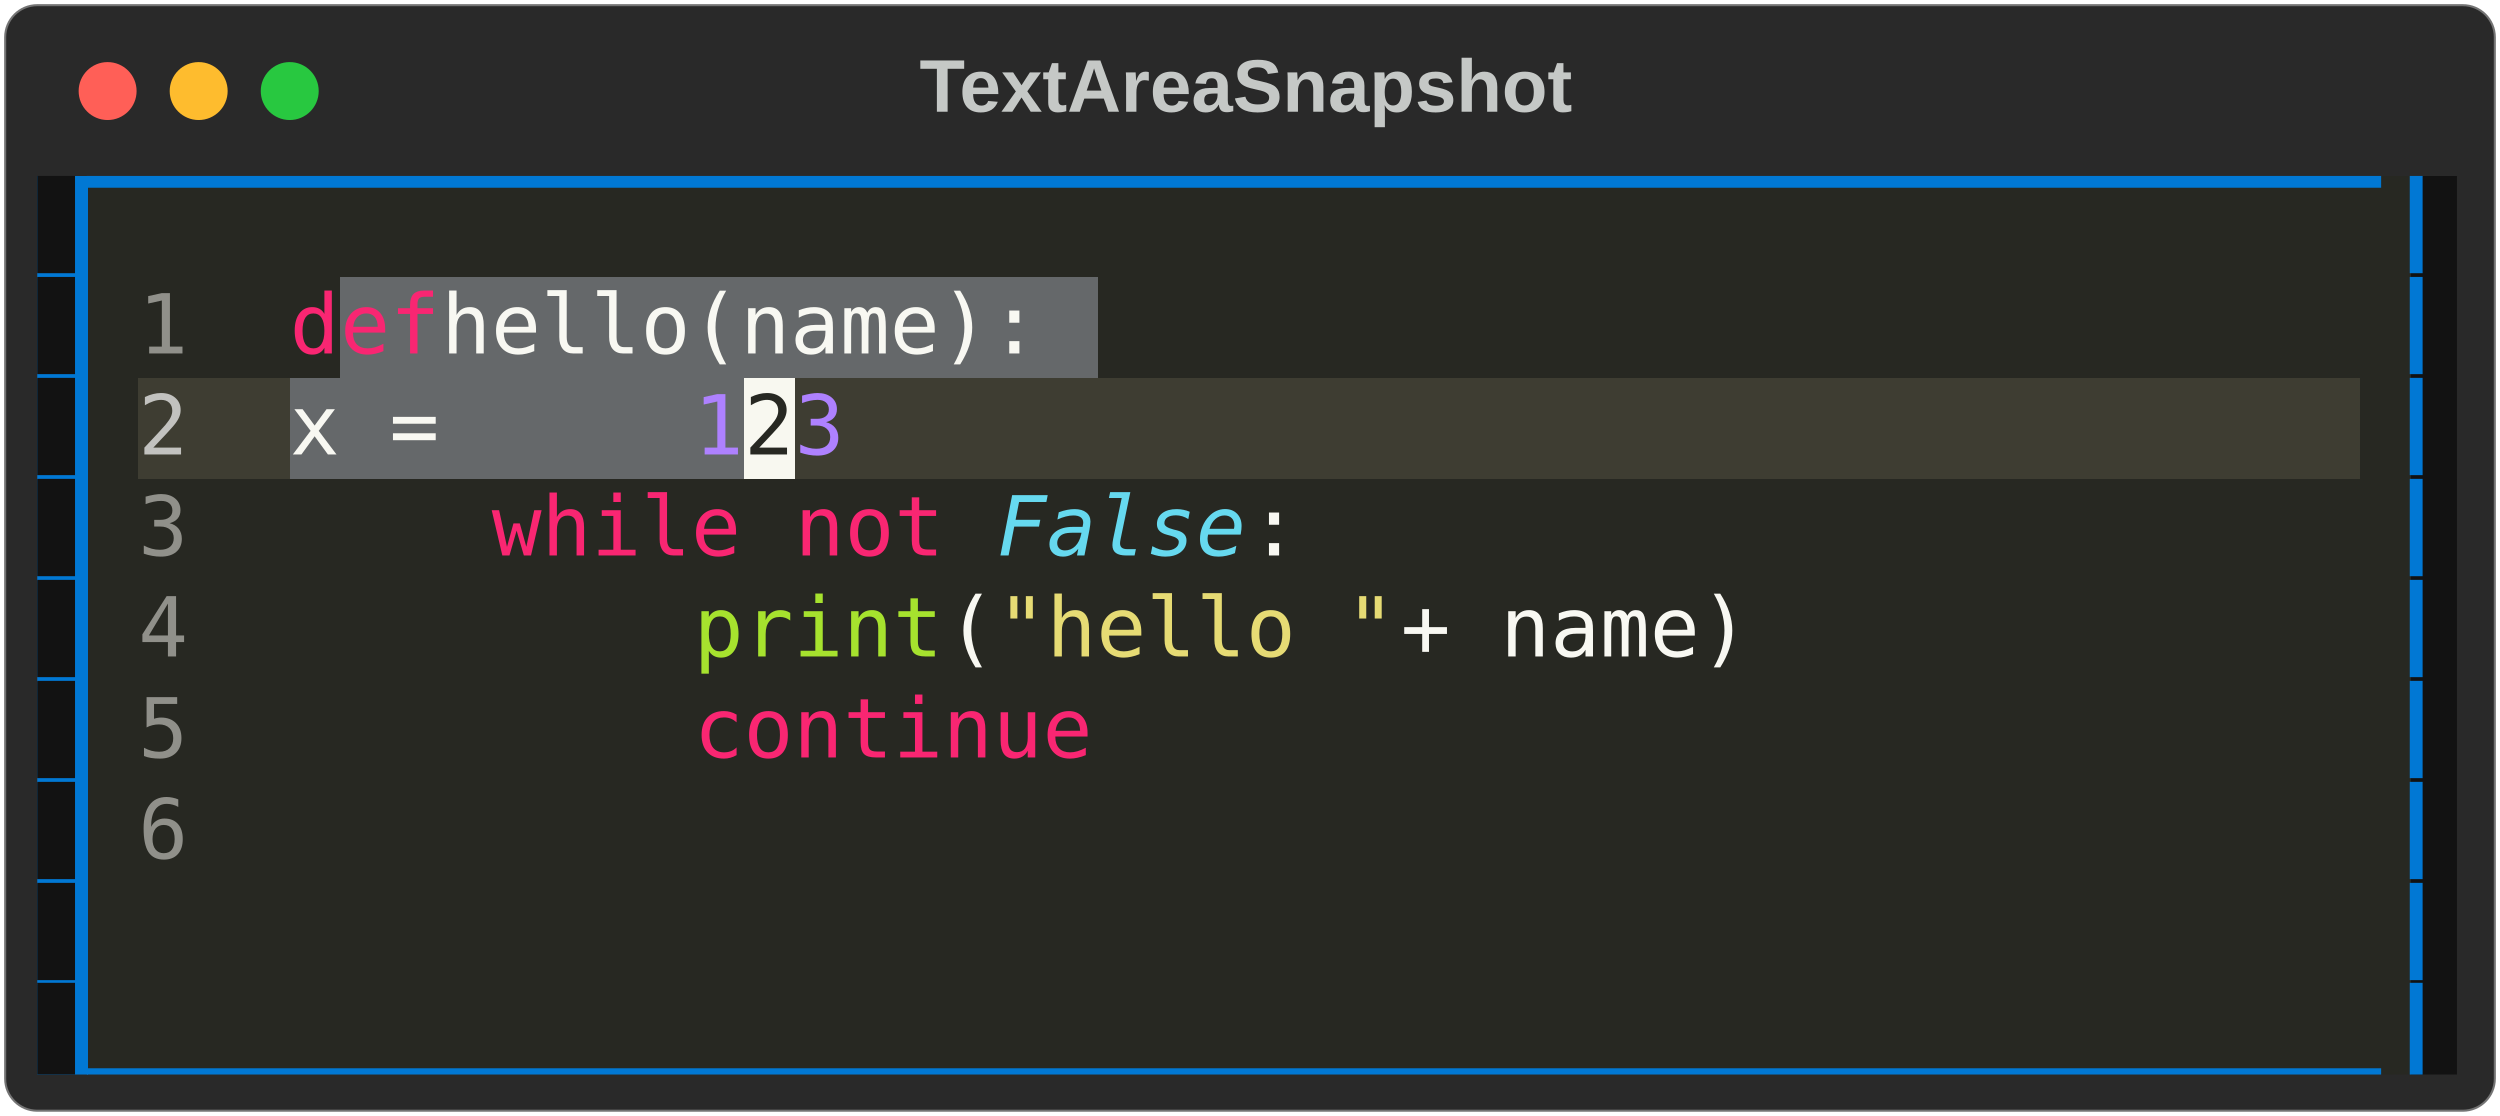
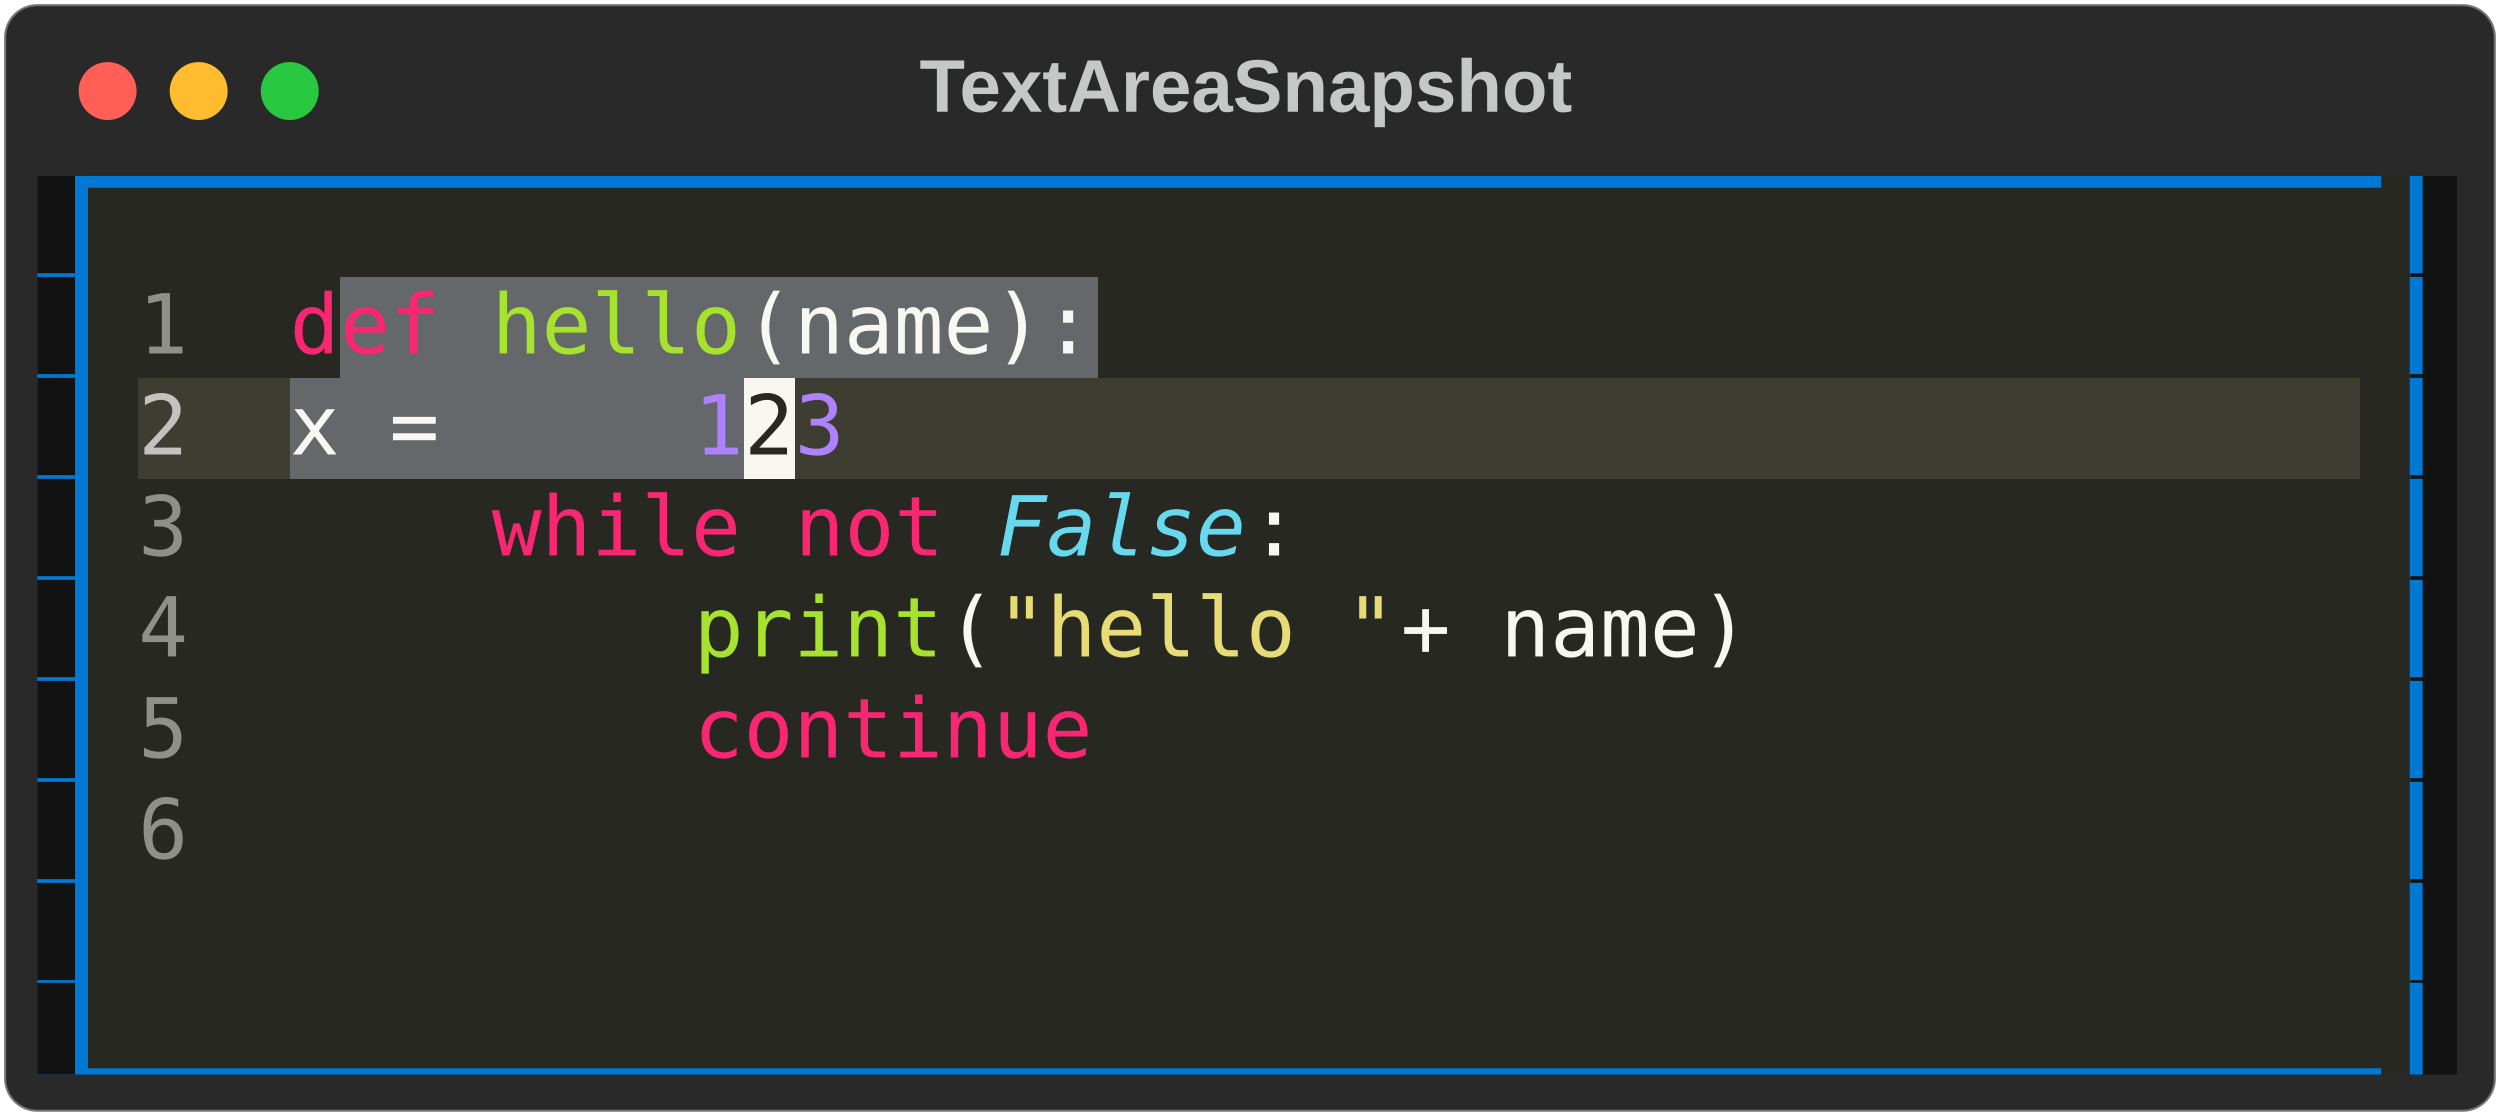
<svg xmlns="http://www.w3.org/2000/svg" class="rich-terminal" viewBox="0 0 604 269.6">
  <style>

    @font-face {
        font-family: "Fira Code";
        src: local("FiraCode-Regular"),
                url("https://cdnjs.cloudflare.com/ajax/libs/firacode/6.2.0/woff2/FiraCode-Regular.woff2") format("woff2"),
                url("https://cdnjs.cloudflare.com/ajax/libs/firacode/6.2.0/woff/FiraCode-Regular.woff") format("woff");
        font-style: normal;
        font-weight: 400;
    }
    @font-face {
        font-family: "Fira Code";
        src: local("FiraCode-Bold"),
                url("https://cdnjs.cloudflare.com/ajax/libs/firacode/6.2.0/woff2/FiraCode-Bold.woff2") format("woff2"),
                url("https://cdnjs.cloudflare.com/ajax/libs/firacode/6.2.0/woff/FiraCode-Bold.woff") format("woff");
        font-style: bold;
        font-weight: 700;
    }

-     .terminal-2677119763-matrix {
+     .terminal-matrix {
        font-family: Fira Code, monospace;
        font-size: 20px;
        line-height: 24.4px;
        font-variant-east-asian: full-width;
    }

-     .terminal-2677119763-title {
+     .terminal-title {
        font-size: 18px;
        font-weight: bold;
        font-family: arial;
    }

-     .terminal-2677119763-r1 { fill: #121212 }
- .terminal-2677119763-r2 { fill: #0178d4 }
- .terminal-2677119763-r3 { fill: #c5c8c6 }
- .terminal-2677119763-r4 { fill: #90908a }
- .terminal-2677119763-r5 { fill: #f92672 }
- .terminal-2677119763-r6 { fill: #f8f8f2 }
- .terminal-2677119763-r7 { fill: #c2c2bf }
- .terminal-2677119763-r8 { fill: #ae81ff }
- .terminal-2677119763-r9 { fill: #272822 }
- .terminal-2677119763-r10 { fill: #66d9ef;font-style: italic; }
- .terminal-2677119763-r11 { fill: #a6e22e }
- .terminal-2677119763-r12 { fill: #e6db74 }
+     .terminal-r1 { fill: #121212 }
+ .terminal-r2 { fill: #0178d4 }
+ .terminal-r3 { fill: #c5c8c6 }
+ .terminal-r4 { fill: #90908a }
+ .terminal-r5 { fill: #f92672 }
+ .terminal-r6 { fill: #f8f8f2 }
+ .terminal-r7 { fill: #a6e22e }
+ .terminal-r8 { fill: #c2c2bf }
+ .terminal-r9 { fill: #ae81ff }
+ .terminal-r10 { fill: #272822 }
+ .terminal-r11 { fill: #66d9ef;font-style: italic; }
+ .terminal-r12 { fill: #e6db74 }
    </style>
  <defs>
-     <clipPath id="terminal-2677119763-clip-terminal">
+     <clipPath id="terminal-clip-terminal">
      <rect x="0" y="0" width="584.6" height="218.6" />
    </clipPath>
-     <clipPath id="terminal-2677119763-line-0">
+     <clipPath id="terminal-line-0">
      <rect x="0" y="1.5" width="585.6" height="24.65" />
    </clipPath>
-     <clipPath id="terminal-2677119763-line-1">
+     <clipPath id="terminal-line-1">
      <rect x="0" y="25.9" width="585.6" height="24.65" />
    </clipPath>
-     <clipPath id="terminal-2677119763-line-2">
+     <clipPath id="terminal-line-2">
      <rect x="0" y="50.3" width="585.6" height="24.65" />
    </clipPath>
-     <clipPath id="terminal-2677119763-line-3">
+     <clipPath id="terminal-line-3">
      <rect x="0" y="74.7" width="585.6" height="24.65" />
    </clipPath>
-     <clipPath id="terminal-2677119763-line-4">
+     <clipPath id="terminal-line-4">
      <rect x="0" y="99.1" width="585.6" height="24.65" />
    </clipPath>
-     <clipPath id="terminal-2677119763-line-5">
+     <clipPath id="terminal-line-5">
      <rect x="0" y="123.5" width="585.6" height="24.65" />
    </clipPath>
-     <clipPath id="terminal-2677119763-line-6">
+     <clipPath id="terminal-line-6">
      <rect x="0" y="147.9" width="585.6" height="24.65" />
    </clipPath>
-     <clipPath id="terminal-2677119763-line-7">
+     <clipPath id="terminal-line-7">
      <rect x="0" y="172.3" width="585.6" height="24.65" />
    </clipPath>
  </defs>
  <rect fill="#292929" stroke="rgba(255,255,255,0.35)" stroke-width="1" x="1" y="1" width="602" height="267.6" rx="8" />
-   <text class="terminal-2677119763-title" fill="#c5c8c6" text-anchor="middle" x="301" y="27">TextAreaSnapshot</text>
+   <text class="terminal-title" fill="#c5c8c6" text-anchor="middle" x="301" y="27">TextAreaSnapshot</text>
  <g transform="translate(26,22)">
    <circle cx="0" cy="0" r="7" fill="#ff5f57" />
    <circle cx="22" cy="0" r="7" fill="#febc2e" />
    <circle cx="44" cy="0" r="7" fill="#28c840" />
  </g>
-   <g transform="translate(9, 41)" clip-path="url(#terminal-2677119763-clip-terminal)">
+   <g transform="translate(9, 41)" clip-path="url(#terminal-clip-terminal)">
    <rect fill="#0178d4" x="0" y="1.5" width="12.2" height="24.65" shape-rendering="crispEdges" />
    <rect fill="#272822" x="12.2" y="1.5" width="561.2" height="24.65" shape-rendering="crispEdges" />
    <rect fill="#121212" x="573.4" y="1.5" width="12.2" height="24.65" shape-rendering="crispEdges" />
    <rect fill="#0178d4" x="0" y="25.9" width="12.2" height="24.65" shape-rendering="crispEdges" />
    <rect fill="#272822" x="12.2" y="25.9" width="12.2" height="24.65" shape-rendering="crispEdges" />
    <rect fill="#272822" x="24.4" y="25.9" width="36.6" height="24.65" shape-rendering="crispEdges" />
    <rect fill="#272822" x="61" y="25.9" width="12.2" height="24.65" shape-rendering="crispEdges" />
    <rect fill="#65686a" x="73.2" y="25.9" width="24.4" height="24.65" shape-rendering="crispEdges" />
-     <rect fill="#65686a" x="97.6" y="25.9" width="158.6" height="24.65" shape-rendering="crispEdges" />
+     <rect fill="#65686a" x="97.6" y="25.9" width="12.2" height="24.65" shape-rendering="crispEdges" />
+     <rect fill="#65686a" x="109.8" y="25.9" width="61" height="24.65" shape-rendering="crispEdges" />
+     <rect fill="#65686a" x="170.8" y="25.9" width="85.4" height="24.65" shape-rendering="crispEdges" />
    <rect fill="#272822" x="256.2" y="25.9" width="305" height="24.65" shape-rendering="crispEdges" />
    <rect fill="#272822" x="561.2" y="25.9" width="12.2" height="24.65" shape-rendering="crispEdges" />
    <rect fill="#121212" x="573.4" y="25.9" width="12.2" height="24.65" shape-rendering="crispEdges" />
    <rect fill="#0178d4" x="0" y="50.3" width="12.2" height="24.65" shape-rendering="crispEdges" />
    <rect fill="#272822" x="12.2" y="50.3" width="12.2" height="24.65" shape-rendering="crispEdges" />
    <rect fill="#3e3d32" x="24.4" y="50.3" width="36.6" height="24.65" shape-rendering="crispEdges" />
    <rect fill="#65686a" x="61" y="50.3" width="97.6" height="24.65" shape-rendering="crispEdges" />
    <rect fill="#65686a" x="158.6" y="50.3" width="12.2" height="24.65" shape-rendering="crispEdges" />
    <rect fill="#f8f8f0" x="170.8" y="50.3" width="12.2" height="24.65" shape-rendering="crispEdges" />
    <rect fill="#3e3d32" x="183" y="50.3" width="12.2" height="24.65" shape-rendering="crispEdges" />
    <rect fill="#3e3d32" x="195.2" y="50.3" width="366" height="24.65" shape-rendering="crispEdges" />
    <rect fill="#272822" x="561.2" y="50.3" width="12.2" height="24.65" shape-rendering="crispEdges" />
    <rect fill="#121212" x="573.4" y="50.3" width="12.2" height="24.65" shape-rendering="crispEdges" />
    <rect fill="#0178d4" x="0" y="74.7" width="12.2" height="24.65" shape-rendering="crispEdges" />
    <rect fill="#272822" x="12.2" y="74.7" width="12.2" height="24.65" shape-rendering="crispEdges" />
    <rect fill="#272822" x="24.4" y="74.7" width="36.6" height="24.65" shape-rendering="crispEdges" />
    <rect fill="#272822" x="61" y="74.7" width="48.8" height="24.65" shape-rendering="crispEdges" />
    <rect fill="#272822" x="109.8" y="74.7" width="61" height="24.65" shape-rendering="crispEdges" />
    <rect fill="#272822" x="170.8" y="74.7" width="12.2" height="24.65" shape-rendering="crispEdges" />
    <rect fill="#272822" x="183" y="74.7" width="36.6" height="24.65" shape-rendering="crispEdges" />
    <rect fill="#272822" x="219.6" y="74.7" width="12.2" height="24.65" shape-rendering="crispEdges" />
    <rect fill="#272822" x="231.8" y="74.7" width="61" height="24.65" shape-rendering="crispEdges" />
    <rect fill="#272822" x="292.8" y="74.7" width="268.4" height="24.65" shape-rendering="crispEdges" />
    <rect fill="#272822" x="561.2" y="74.7" width="12.2" height="24.65" shape-rendering="crispEdges" />
    <rect fill="#121212" x="573.4" y="74.7" width="12.2" height="24.65" shape-rendering="crispEdges" />
    <rect fill="#0178d4" x="0" y="99.1" width="12.2" height="24.65" shape-rendering="crispEdges" />
    <rect fill="#272822" x="12.2" y="99.1" width="12.2" height="24.65" shape-rendering="crispEdges" />
    <rect fill="#272822" x="24.4" y="99.1" width="36.6" height="24.65" shape-rendering="crispEdges" />
    <rect fill="#272822" x="61" y="99.1" width="97.6" height="24.65" shape-rendering="crispEdges" />
    <rect fill="#272822" x="158.6" y="99.1" width="61" height="24.65" shape-rendering="crispEdges" />
    <rect fill="#272822" x="219.6" y="99.1" width="12.2" height="24.65" shape-rendering="crispEdges" />
    <rect fill="#272822" x="231.8" y="99.1" width="97.6" height="24.65" shape-rendering="crispEdges" />
    <rect fill="#272822" x="329.4" y="99.1" width="231.8" height="24.65" shape-rendering="crispEdges" />
    <rect fill="#272822" x="561.2" y="99.1" width="12.2" height="24.65" shape-rendering="crispEdges" />
    <rect fill="#121212" x="573.4" y="99.1" width="12.2" height="24.65" shape-rendering="crispEdges" />
    <rect fill="#0178d4" x="0" y="123.5" width="12.2" height="24.65" shape-rendering="crispEdges" />
    <rect fill="#272822" x="12.2" y="123.5" width="12.2" height="24.65" shape-rendering="crispEdges" />
    <rect fill="#272822" x="24.4" y="123.5" width="36.6" height="24.65" shape-rendering="crispEdges" />
    <rect fill="#272822" x="61" y="123.5" width="97.6" height="24.65" shape-rendering="crispEdges" />
    <rect fill="#272822" x="158.6" y="123.5" width="97.6" height="24.65" shape-rendering="crispEdges" />
    <rect fill="#272822" x="256.2" y="123.5" width="305" height="24.65" shape-rendering="crispEdges" />
    <rect fill="#272822" x="561.2" y="123.5" width="12.2" height="24.65" shape-rendering="crispEdges" />
    <rect fill="#121212" x="573.4" y="123.5" width="12.2" height="24.65" shape-rendering="crispEdges" />
    <rect fill="#0178d4" x="0" y="147.9" width="12.2" height="24.65" shape-rendering="crispEdges" />
    <rect fill="#272822" x="12.2" y="147.9" width="12.2" height="24.65" shape-rendering="crispEdges" />
    <rect fill="#272822" x="24.4" y="147.9" width="36.6" height="24.65" shape-rendering="crispEdges" />
    <rect fill="#272822" x="61" y="147.9" width="500.2" height="24.65" shape-rendering="crispEdges" />
    <rect fill="#272822" x="561.2" y="147.9" width="12.2" height="24.65" shape-rendering="crispEdges" />
    <rect fill="#121212" x="573.4" y="147.9" width="12.2" height="24.65" shape-rendering="crispEdges" />
    <rect fill="#0178d4" x="0" y="172.3" width="12.2" height="24.65" shape-rendering="crispEdges" />
    <rect fill="#272822" x="12.2" y="172.3" width="561.2" height="24.65" shape-rendering="crispEdges" />
    <rect fill="#121212" x="573.4" y="172.3" width="12.2" height="24.65" shape-rendering="crispEdges" />
    <rect fill="#0178d4" x="0" y="196.7" width="12.2" height="24.65" shape-rendering="crispEdges" />
    <rect fill="#272822" x="12.2" y="196.7" width="561.2" height="24.65" shape-rendering="crispEdges" />
    <rect fill="#121212" x="573.4" y="196.7" width="12.2" height="24.65" shape-rendering="crispEdges" />
-     <g class="terminal-2677119763-matrix">
-       <text class="terminal-2677119763-r1" x="0" y="20" textLength="12.2" clip-path="url(#terminal-2677119763-line-0)">▊</text>
-       <text class="terminal-2677119763-r2" x="12.2" y="20" textLength="561.2" clip-path="url(#terminal-2677119763-line-0)">▔▔▔▔▔▔▔▔▔▔▔▔▔▔▔▔▔▔▔▔▔▔▔▔▔▔▔▔▔▔▔▔▔▔▔▔▔▔▔▔▔▔▔▔▔▔</text>
-       <text class="terminal-2677119763-r2" x="573.4" y="20" textLength="12.2" clip-path="url(#terminal-2677119763-line-0)">▎</text>
-       <text class="terminal-2677119763-r3" x="585.6" y="20" textLength="12.2" clip-path="url(#terminal-2677119763-line-0)">
- </text>
-       <text class="terminal-2677119763-r1" x="0" y="44.4" textLength="12.2" clip-path="url(#terminal-2677119763-line-1)">▊</text>
-       <text class="terminal-2677119763-r4" x="24.4" y="44.4" textLength="36.6" clip-path="url(#terminal-2677119763-line-1)">1  </text>
-       <text class="terminal-2677119763-r5" x="61" y="44.4" textLength="12.2" clip-path="url(#terminal-2677119763-line-1)">d</text>
-       <text class="terminal-2677119763-r5" x="73.2" y="44.4" textLength="24.4" clip-path="url(#terminal-2677119763-line-1)">ef</text>
-       <text class="terminal-2677119763-r6" x="97.6" y="44.4" textLength="158.6" clip-path="url(#terminal-2677119763-line-1)"> hello(name):</text>
-       <text class="terminal-2677119763-r2" x="573.4" y="44.4" textLength="12.2" clip-path="url(#terminal-2677119763-line-1)">▎</text>
-       <text class="terminal-2677119763-r3" x="585.6" y="44.4" textLength="12.2" clip-path="url(#terminal-2677119763-line-1)">
- </text>
-       <text class="terminal-2677119763-r1" x="0" y="68.8" textLength="12.2" clip-path="url(#terminal-2677119763-line-2)">▊</text>
-       <text class="terminal-2677119763-r7" x="24.4" y="68.8" textLength="36.6" clip-path="url(#terminal-2677119763-line-2)">2  </text>
-       <text class="terminal-2677119763-r6" x="61" y="68.8" textLength="97.6" clip-path="url(#terminal-2677119763-line-2)">    x = </text>
-       <text class="terminal-2677119763-r8" x="158.6" y="68.8" textLength="12.2" clip-path="url(#terminal-2677119763-line-2)">1</text>
-       <text class="terminal-2677119763-r9" x="170.8" y="68.8" textLength="12.2" clip-path="url(#terminal-2677119763-line-2)">2</text>
-       <text class="terminal-2677119763-r8" x="183" y="68.8" textLength="12.2" clip-path="url(#terminal-2677119763-line-2)">3</text>
-       <text class="terminal-2677119763-r2" x="573.4" y="68.8" textLength="12.2" clip-path="url(#terminal-2677119763-line-2)">▎</text>
-       <text class="terminal-2677119763-r3" x="585.6" y="68.8" textLength="12.2" clip-path="url(#terminal-2677119763-line-2)">
- </text>
-       <text class="terminal-2677119763-r1" x="0" y="93.2" textLength="12.2" clip-path="url(#terminal-2677119763-line-3)">▊</text>
-       <text class="terminal-2677119763-r4" x="24.4" y="93.2" textLength="36.6" clip-path="url(#terminal-2677119763-line-3)">3  </text>
-       <text class="terminal-2677119763-r5" x="109.8" y="93.2" textLength="61" clip-path="url(#terminal-2677119763-line-3)">while</text>
-       <text class="terminal-2677119763-r5" x="183" y="93.2" textLength="36.6" clip-path="url(#terminal-2677119763-line-3)">not</text>
-       <text class="terminal-2677119763-r10" x="231.8" y="93.2" textLength="61" clip-path="url(#terminal-2677119763-line-3)">False</text>
-       <text class="terminal-2677119763-r6" x="292.8" y="93.2" textLength="268.4" clip-path="url(#terminal-2677119763-line-3)">:                     </text>
-       <text class="terminal-2677119763-r2" x="573.4" y="93.2" textLength="12.2" clip-path="url(#terminal-2677119763-line-3)">▎</text>
-       <text class="terminal-2677119763-r3" x="585.6" y="93.2" textLength="12.2" clip-path="url(#terminal-2677119763-line-3)">
- </text>
-       <text class="terminal-2677119763-r1" x="0" y="117.6" textLength="12.2" clip-path="url(#terminal-2677119763-line-4)">▊</text>
-       <text class="terminal-2677119763-r4" x="24.4" y="117.6" textLength="36.6" clip-path="url(#terminal-2677119763-line-4)">4  </text>
-       <text class="terminal-2677119763-r11" x="158.6" y="117.6" textLength="61" clip-path="url(#terminal-2677119763-line-4)">print</text>
-       <text class="terminal-2677119763-r6" x="219.6" y="117.6" textLength="12.2" clip-path="url(#terminal-2677119763-line-4)">(</text>
-       <text class="terminal-2677119763-r12" x="231.8" y="117.6" textLength="97.6" clip-path="url(#terminal-2677119763-line-4)">"hello "</text>
-       <text class="terminal-2677119763-r6" x="329.4" y="117.6" textLength="231.8" clip-path="url(#terminal-2677119763-line-4)"> + name)           </text>
-       <text class="terminal-2677119763-r2" x="573.4" y="117.6" textLength="12.2" clip-path="url(#terminal-2677119763-line-4)">▎</text>
-       <text class="terminal-2677119763-r3" x="585.6" y="117.6" textLength="12.2" clip-path="url(#terminal-2677119763-line-4)">
- </text>
-       <text class="terminal-2677119763-r1" x="0" y="142" textLength="12.2" clip-path="url(#terminal-2677119763-line-5)">▊</text>
-       <text class="terminal-2677119763-r4" x="24.4" y="142" textLength="36.6" clip-path="url(#terminal-2677119763-line-5)">5  </text>
-       <text class="terminal-2677119763-r5" x="158.6" y="142" textLength="97.6" clip-path="url(#terminal-2677119763-line-5)">continue</text>
-       <text class="terminal-2677119763-r2" x="573.4" y="142" textLength="12.2" clip-path="url(#terminal-2677119763-line-5)">▎</text>
-       <text class="terminal-2677119763-r3" x="585.6" y="142" textLength="12.2" clip-path="url(#terminal-2677119763-line-5)">
- </text>
-       <text class="terminal-2677119763-r1" x="0" y="166.4" textLength="12.2" clip-path="url(#terminal-2677119763-line-6)">▊</text>
-       <text class="terminal-2677119763-r4" x="24.4" y="166.4" textLength="36.6" clip-path="url(#terminal-2677119763-line-6)">6  </text>
-       <text class="terminal-2677119763-r2" x="573.4" y="166.4" textLength="12.2" clip-path="url(#terminal-2677119763-line-6)">▎</text>
-       <text class="terminal-2677119763-r3" x="585.6" y="166.4" textLength="12.2" clip-path="url(#terminal-2677119763-line-6)">
- </text>
-       <text class="terminal-2677119763-r1" x="0" y="190.8" textLength="12.2" clip-path="url(#terminal-2677119763-line-7)">▊</text>
-       <text class="terminal-2677119763-r2" x="573.4" y="190.8" textLength="12.2" clip-path="url(#terminal-2677119763-line-7)">▎</text>
-       <text class="terminal-2677119763-r3" x="585.6" y="190.8" textLength="12.2" clip-path="url(#terminal-2677119763-line-7)">
- </text>
-       <text class="terminal-2677119763-r1" x="0" y="215.2" textLength="12.2" clip-path="url(#terminal-2677119763-line-8)">▊</text>
-       <text class="terminal-2677119763-r2" x="12.2" y="215.2" textLength="561.2" clip-path="url(#terminal-2677119763-line-8)">▁▁▁▁▁▁▁▁▁▁▁▁▁▁▁▁▁▁▁▁▁▁▁▁▁▁▁▁▁▁▁▁▁▁▁▁▁▁▁▁▁▁▁▁▁▁</text>
-       <text class="terminal-2677119763-r2" x="573.4" y="215.2" textLength="12.2" clip-path="url(#terminal-2677119763-line-8)">▎</text>
+     <g class="terminal-matrix">
+       <text class="terminal-r1" x="0" y="20" textLength="12.2" clip-path="url(#terminal-line-0)">▊</text>
+       <text class="terminal-r2" x="12.2" y="20" textLength="561.2" clip-path="url(#terminal-line-0)">▔▔▔▔▔▔▔▔▔▔▔▔▔▔▔▔▔▔▔▔▔▔▔▔▔▔▔▔▔▔▔▔▔▔▔▔▔▔▔▔▔▔▔▔▔▔</text>
+       <text class="terminal-r2" x="573.4" y="20" textLength="12.2" clip-path="url(#terminal-line-0)">▎</text>
+       <text class="terminal-r3" x="585.6" y="20" textLength="12.2" clip-path="url(#terminal-line-0)">
+ </text>
+       <text class="terminal-r1" x="0" y="44.4" textLength="12.2" clip-path="url(#terminal-line-1)">▊</text>
+       <text class="terminal-r4" x="24.4" y="44.4" textLength="36.6" clip-path="url(#terminal-line-1)">1  </text>
+       <text class="terminal-r5" x="61" y="44.4" textLength="12.2" clip-path="url(#terminal-line-1)">d</text>
+       <text class="terminal-r5" x="73.2" y="44.4" textLength="24.4" clip-path="url(#terminal-line-1)">ef</text>
+       <text class="terminal-r7" x="109.8" y="44.4" textLength="61" clip-path="url(#terminal-line-1)">hello</text>
+       <text class="terminal-r6" x="170.8" y="44.4" textLength="85.4" clip-path="url(#terminal-line-1)">(name):</text>
+       <text class="terminal-r2" x="573.4" y="44.4" textLength="12.2" clip-path="url(#terminal-line-1)">▎</text>
+       <text class="terminal-r3" x="585.6" y="44.4" textLength="12.2" clip-path="url(#terminal-line-1)">
+ </text>
+       <text class="terminal-r1" x="0" y="68.8" textLength="12.2" clip-path="url(#terminal-line-2)">▊</text>
+       <text class="terminal-r8" x="24.4" y="68.8" textLength="36.6" clip-path="url(#terminal-line-2)">2  </text>
+       <text class="terminal-r6" x="61" y="68.8" textLength="97.6" clip-path="url(#terminal-line-2)">    x = </text>
+       <text class="terminal-r9" x="158.6" y="68.8" textLength="12.2" clip-path="url(#terminal-line-2)">1</text>
+       <text class="terminal-r10" x="170.8" y="68.8" textLength="12.2" clip-path="url(#terminal-line-2)">2</text>
+       <text class="terminal-r9" x="183" y="68.8" textLength="12.2" clip-path="url(#terminal-line-2)">3</text>
+       <text class="terminal-r2" x="573.4" y="68.8" textLength="12.2" clip-path="url(#terminal-line-2)">▎</text>
+       <text class="terminal-r3" x="585.6" y="68.8" textLength="12.2" clip-path="url(#terminal-line-2)">
+ </text>
+       <text class="terminal-r1" x="0" y="93.2" textLength="12.2" clip-path="url(#terminal-line-3)">▊</text>
+       <text class="terminal-r4" x="24.4" y="93.2" textLength="36.6" clip-path="url(#terminal-line-3)">3  </text>
+       <text class="terminal-r5" x="109.8" y="93.2" textLength="61" clip-path="url(#terminal-line-3)">while</text>
+       <text class="terminal-r5" x="183" y="93.2" textLength="36.6" clip-path="url(#terminal-line-3)">not</text>
+       <text class="terminal-r11" x="231.8" y="93.2" textLength="61" clip-path="url(#terminal-line-3)">False</text>
+       <text class="terminal-r6" x="292.8" y="93.2" textLength="268.4" clip-path="url(#terminal-line-3)">:                     </text>
+       <text class="terminal-r2" x="573.4" y="93.2" textLength="12.2" clip-path="url(#terminal-line-3)">▎</text>
+       <text class="terminal-r3" x="585.6" y="93.2" textLength="12.2" clip-path="url(#terminal-line-3)">
+ </text>
+       <text class="terminal-r1" x="0" y="117.6" textLength="12.2" clip-path="url(#terminal-line-4)">▊</text>
+       <text class="terminal-r4" x="24.4" y="117.6" textLength="36.6" clip-path="url(#terminal-line-4)">4  </text>
+       <text class="terminal-r7" x="158.6" y="117.6" textLength="61" clip-path="url(#terminal-line-4)">print</text>
+       <text class="terminal-r6" x="219.6" y="117.6" textLength="12.2" clip-path="url(#terminal-line-4)">(</text>
+       <text class="terminal-r12" x="231.8" y="117.6" textLength="97.6" clip-path="url(#terminal-line-4)">"hello "</text>
+       <text class="terminal-r6" x="329.4" y="117.6" textLength="231.8" clip-path="url(#terminal-line-4)"> + name)           </text>
+       <text class="terminal-r2" x="573.4" y="117.6" textLength="12.2" clip-path="url(#terminal-line-4)">▎</text>
+       <text class="terminal-r3" x="585.6" y="117.6" textLength="12.2" clip-path="url(#terminal-line-4)">
+ </text>
+       <text class="terminal-r1" x="0" y="142" textLength="12.2" clip-path="url(#terminal-line-5)">▊</text>
+       <text class="terminal-r4" x="24.4" y="142" textLength="36.6" clip-path="url(#terminal-line-5)">5  </text>
+       <text class="terminal-r5" x="158.6" y="142" textLength="97.6" clip-path="url(#terminal-line-5)">continue</text>
+       <text class="terminal-r2" x="573.4" y="142" textLength="12.2" clip-path="url(#terminal-line-5)">▎</text>
+       <text class="terminal-r3" x="585.6" y="142" textLength="12.2" clip-path="url(#terminal-line-5)">
+ </text>
+       <text class="terminal-r1" x="0" y="166.4" textLength="12.2" clip-path="url(#terminal-line-6)">▊</text>
+       <text class="terminal-r4" x="24.4" y="166.4" textLength="36.6" clip-path="url(#terminal-line-6)">6  </text>
+       <text class="terminal-r2" x="573.4" y="166.4" textLength="12.2" clip-path="url(#terminal-line-6)">▎</text>
+       <text class="terminal-r3" x="585.6" y="166.4" textLength="12.2" clip-path="url(#terminal-line-6)">
+ </text>
+       <text class="terminal-r1" x="0" y="190.8" textLength="12.2" clip-path="url(#terminal-line-7)">▊</text>
+       <text class="terminal-r2" x="573.4" y="190.8" textLength="12.2" clip-path="url(#terminal-line-7)">▎</text>
+       <text class="terminal-r3" x="585.6" y="190.8" textLength="12.2" clip-path="url(#terminal-line-7)">
+ </text>
+       <text class="terminal-r1" x="0" y="215.2" textLength="12.2" clip-path="url(#terminal-line-8)">▊</text>
+       <text class="terminal-r2" x="12.2" y="215.2" textLength="561.2" clip-path="url(#terminal-line-8)">▁▁▁▁▁▁▁▁▁▁▁▁▁▁▁▁▁▁▁▁▁▁▁▁▁▁▁▁▁▁▁▁▁▁▁▁▁▁▁▁▁▁▁▁▁▁</text>
+       <text class="terminal-r2" x="573.4" y="215.2" textLength="12.2" clip-path="url(#terminal-line-8)">▎</text>
    </g>
  </g>
</svg>
